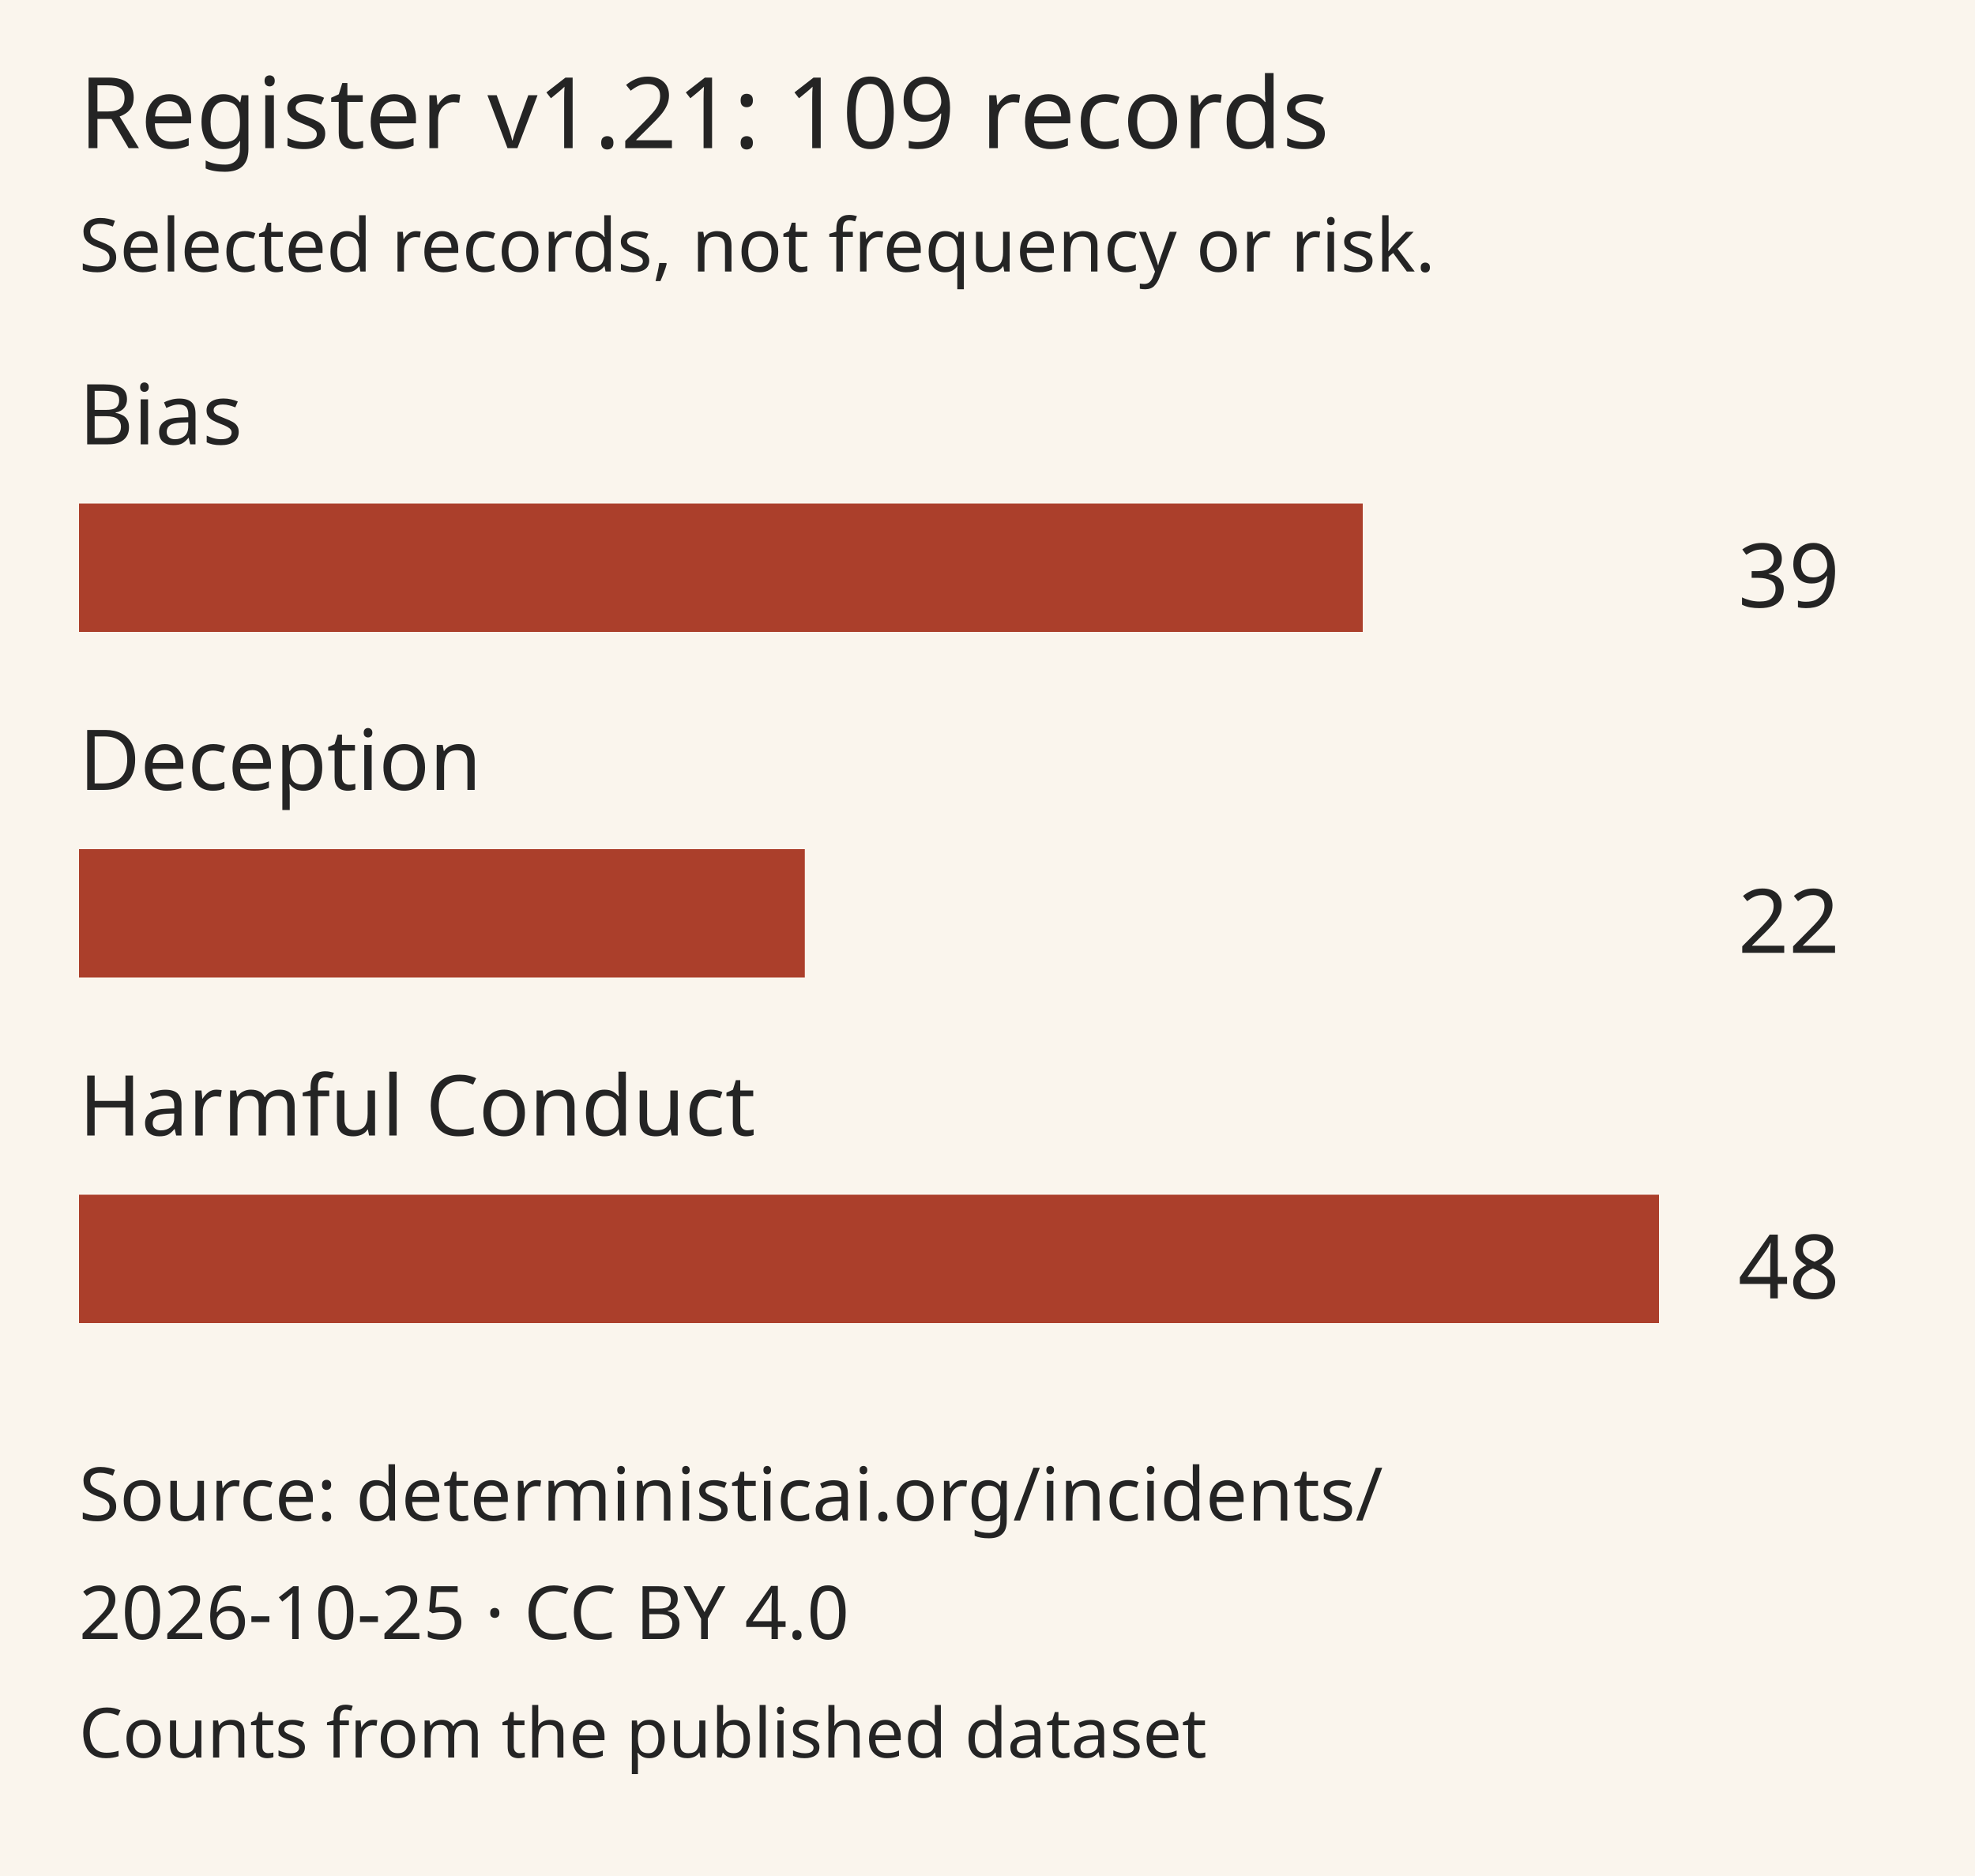
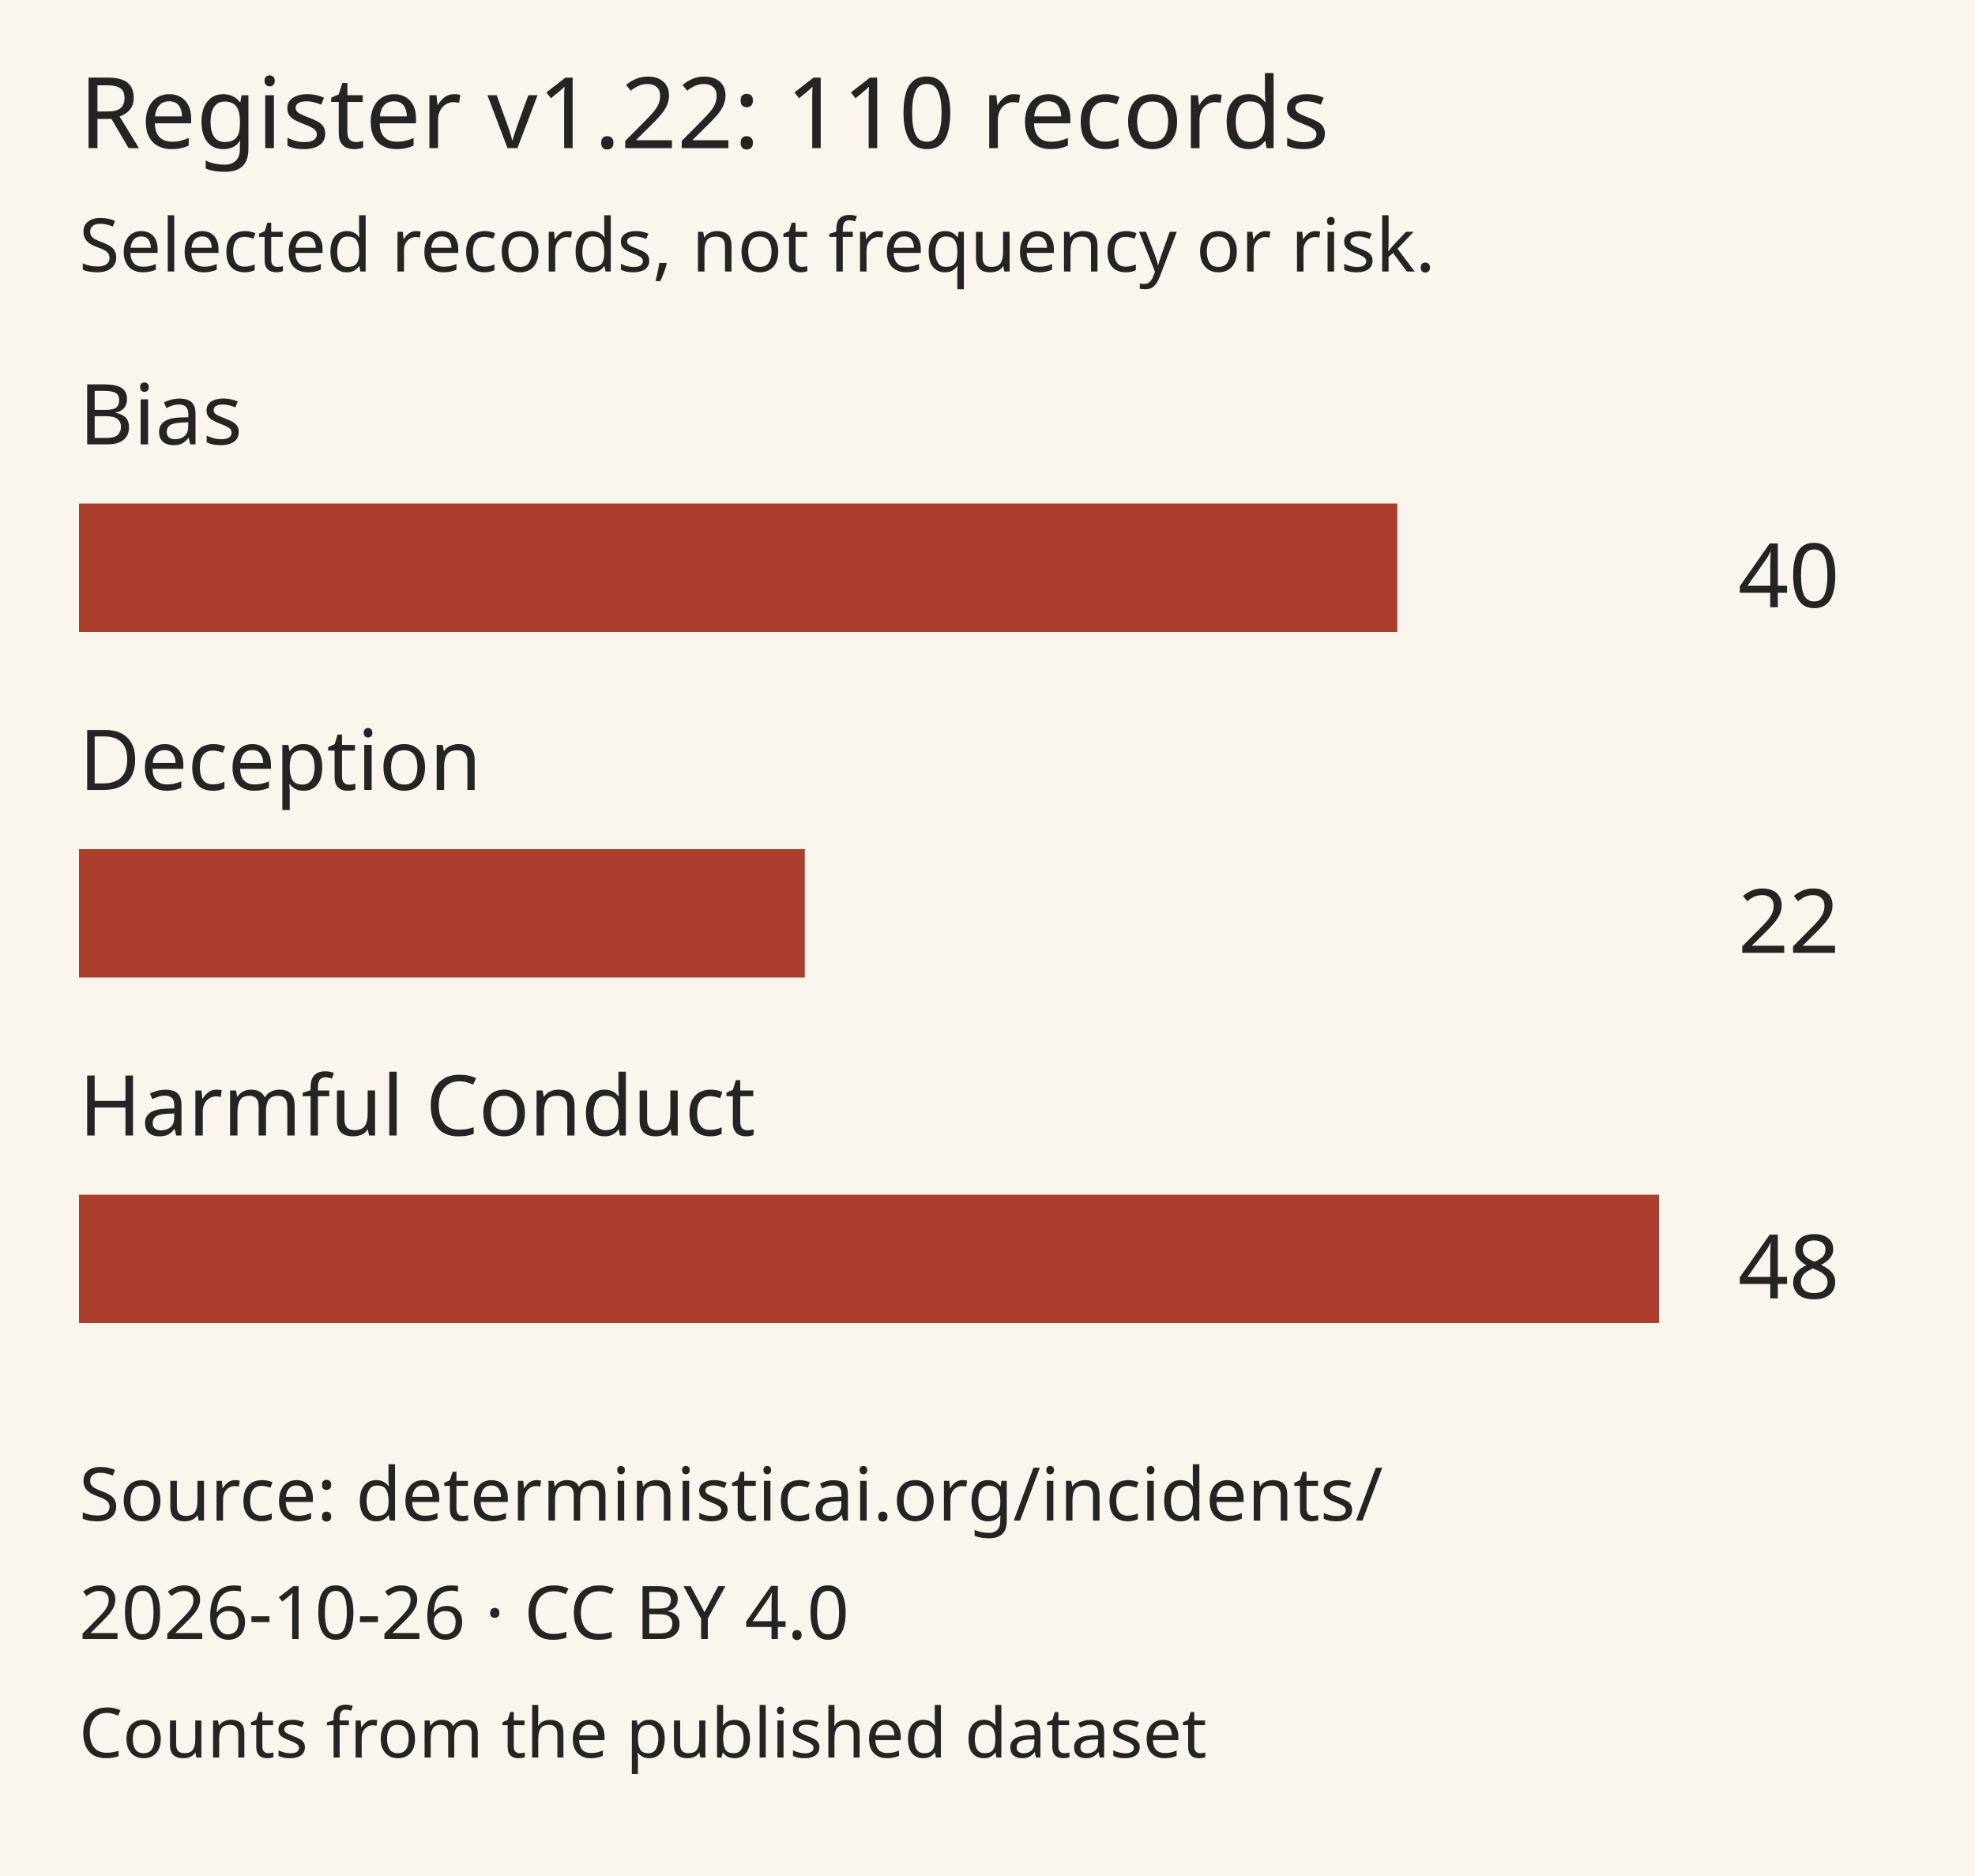
<svg xmlns="http://www.w3.org/2000/svg" viewBox="0 0 400 380">
  <rect width="400" height="380" fill="#faf5ed" />
  <g font-family="sans-serif" fill="#242424">
-     <text x="16" y="30" font-size="20">Register v1.21: 109 records</text>
+     <text x="16" y="30" font-size="20">Register v1.22: 110 records</text>
    <text x="16" y="55" font-size="15">Selected records, not frequency or risk.</text>
    <text x="16" y="90" font-size="17">Bias</text>
-     <rect x="16" y="102" width="260" height="26" fill="#ab3f2b" />
-     <text x="352" y="123" font-size="18">39</text>
+     <rect x="16" y="102" width="267" height="26" fill="#ab3f2b" />
+     <text x="352" y="123" font-size="18">40</text>
    <text x="16" y="160" font-size="17">Deception</text>
    <rect x="16" y="172" width="147" height="26" fill="#ab3f2b" />
    <text x="352" y="193" font-size="18">22</text>
    <text x="16" y="230" font-size="17">Harmful Conduct</text>
    <rect x="16" y="242" width="320" height="26" fill="#ab3f2b" />
    <text x="352" y="263" font-size="18">48</text>
    <text x="16" y="308" font-size="15">Source: deterministicai.org/incidents/</text>
-     <text x="16" y="332" font-size="15">2026-10-25 · CC BY 4.0</text>
+     <text x="16" y="332" font-size="15">2026-10-26 · CC BY 4.0</text>
    <text x="16" y="356" font-size="14">Counts from the published dataset</text>
  </g>
</svg>
